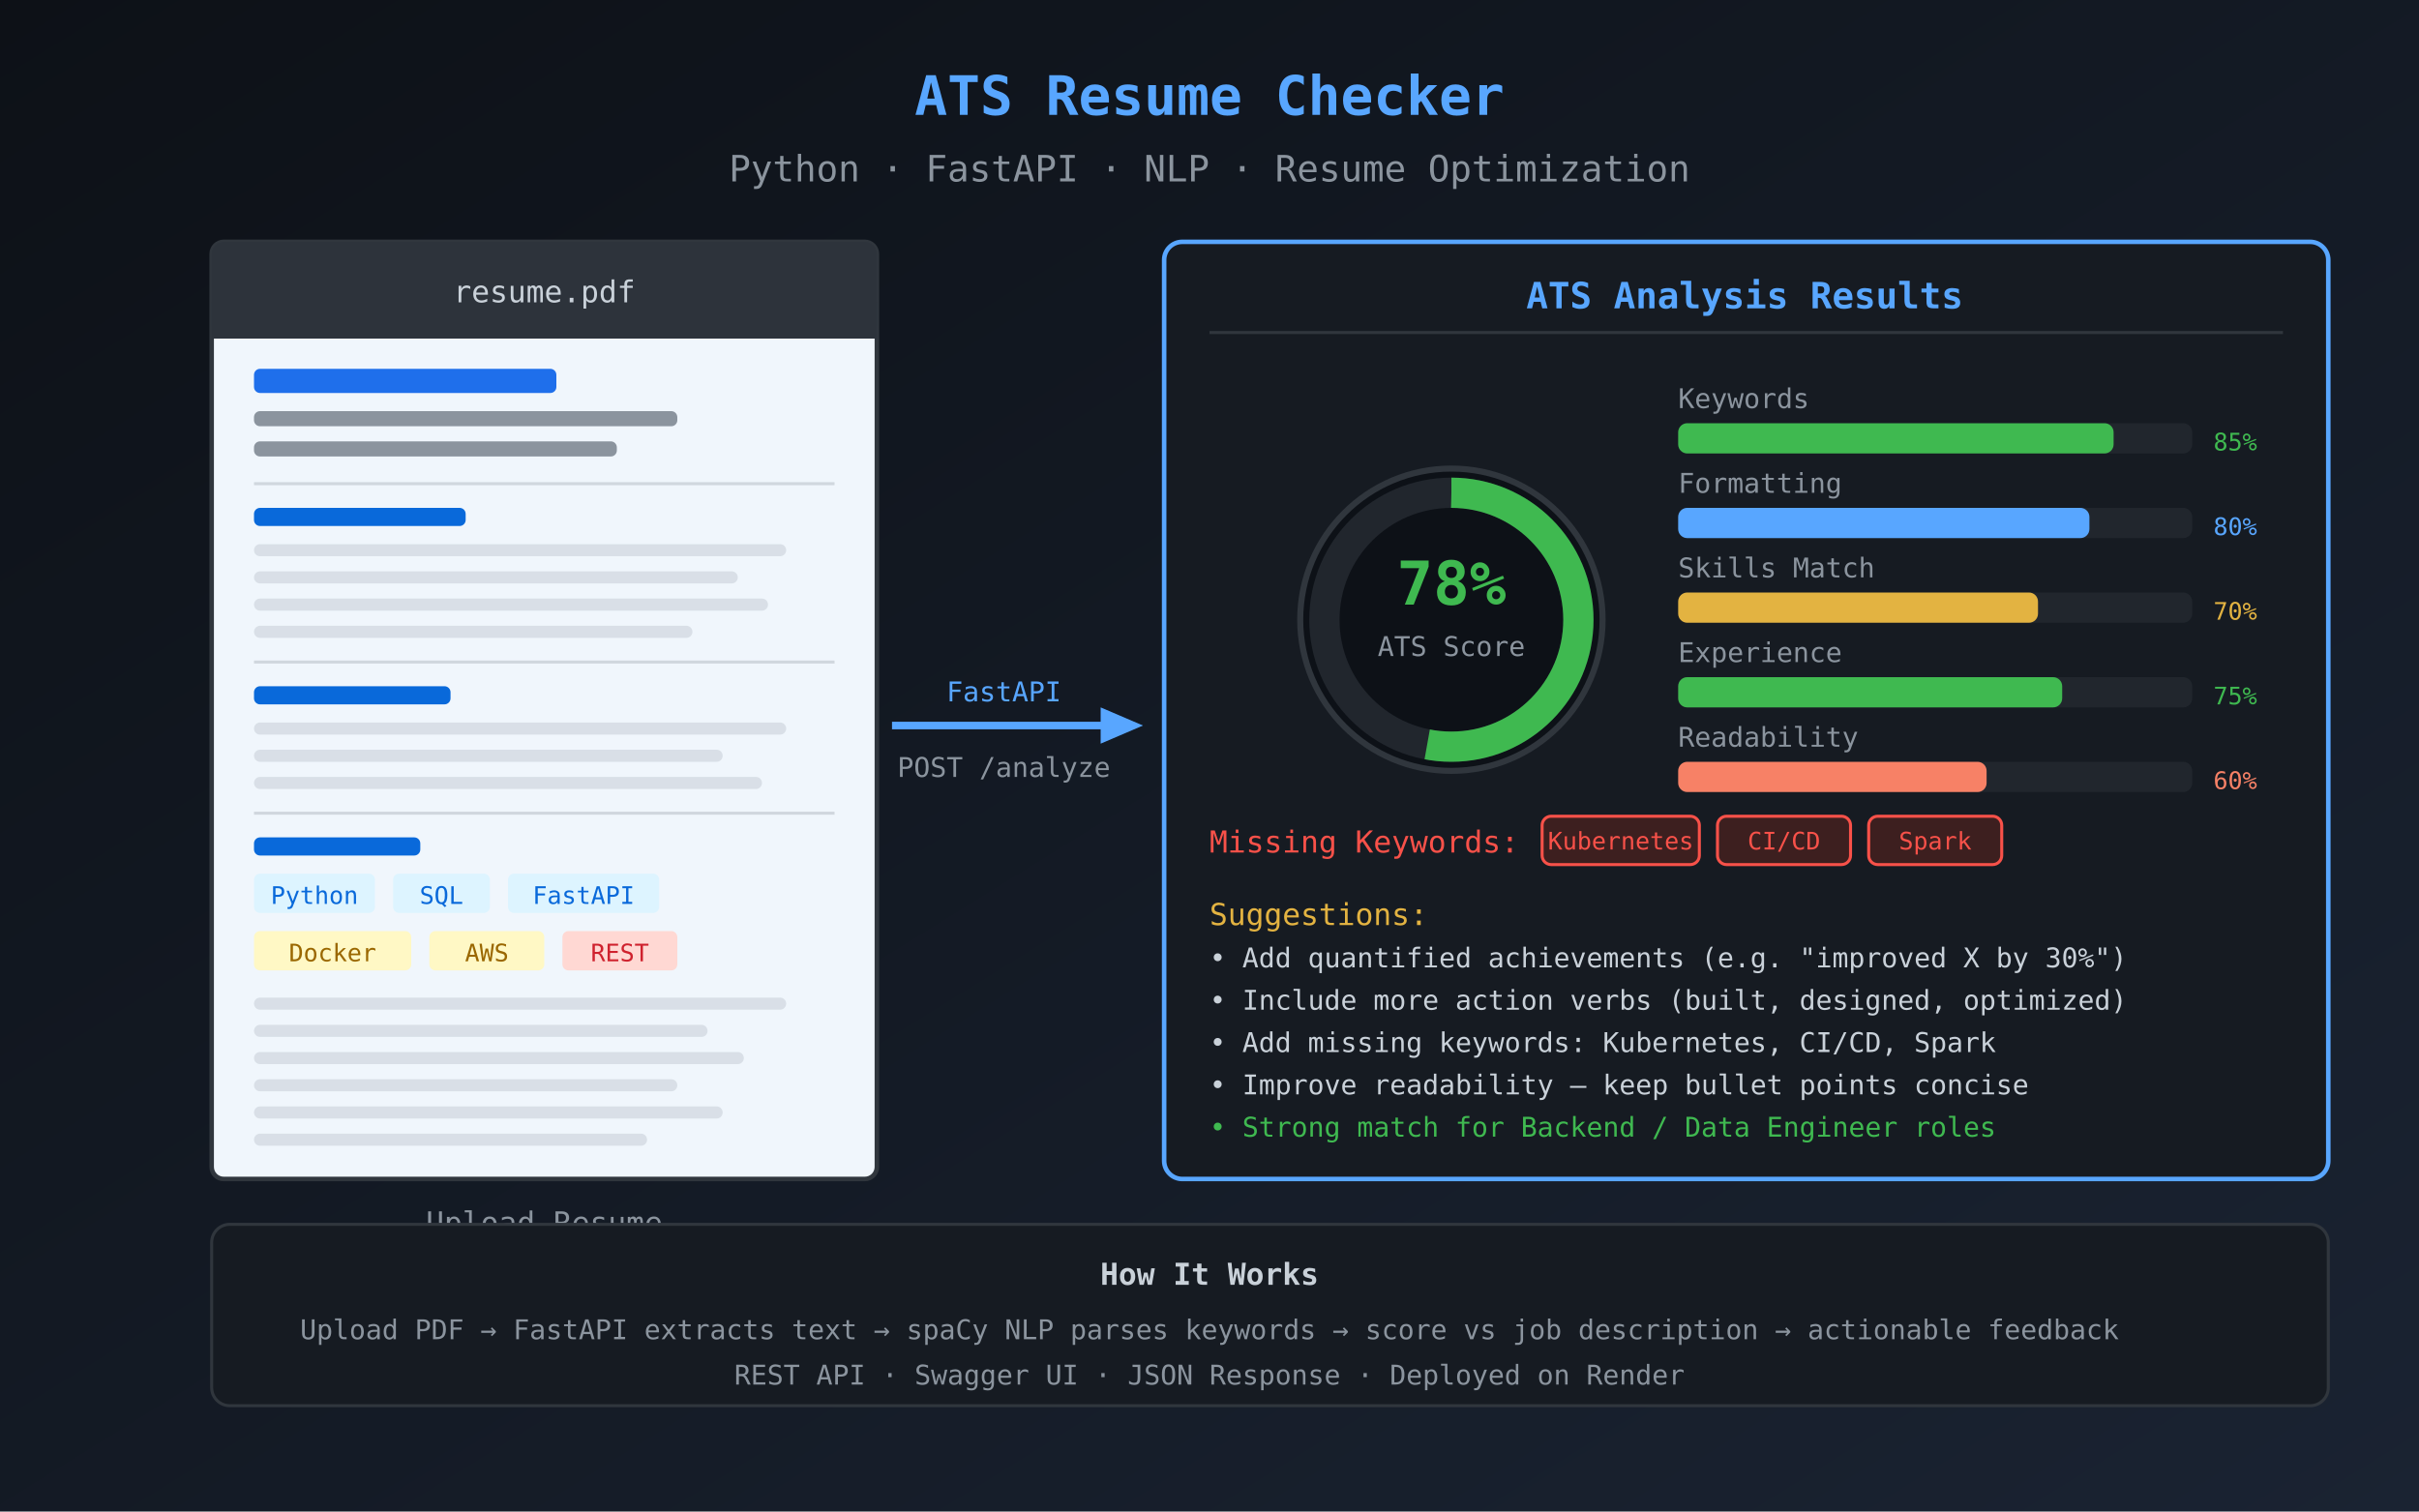
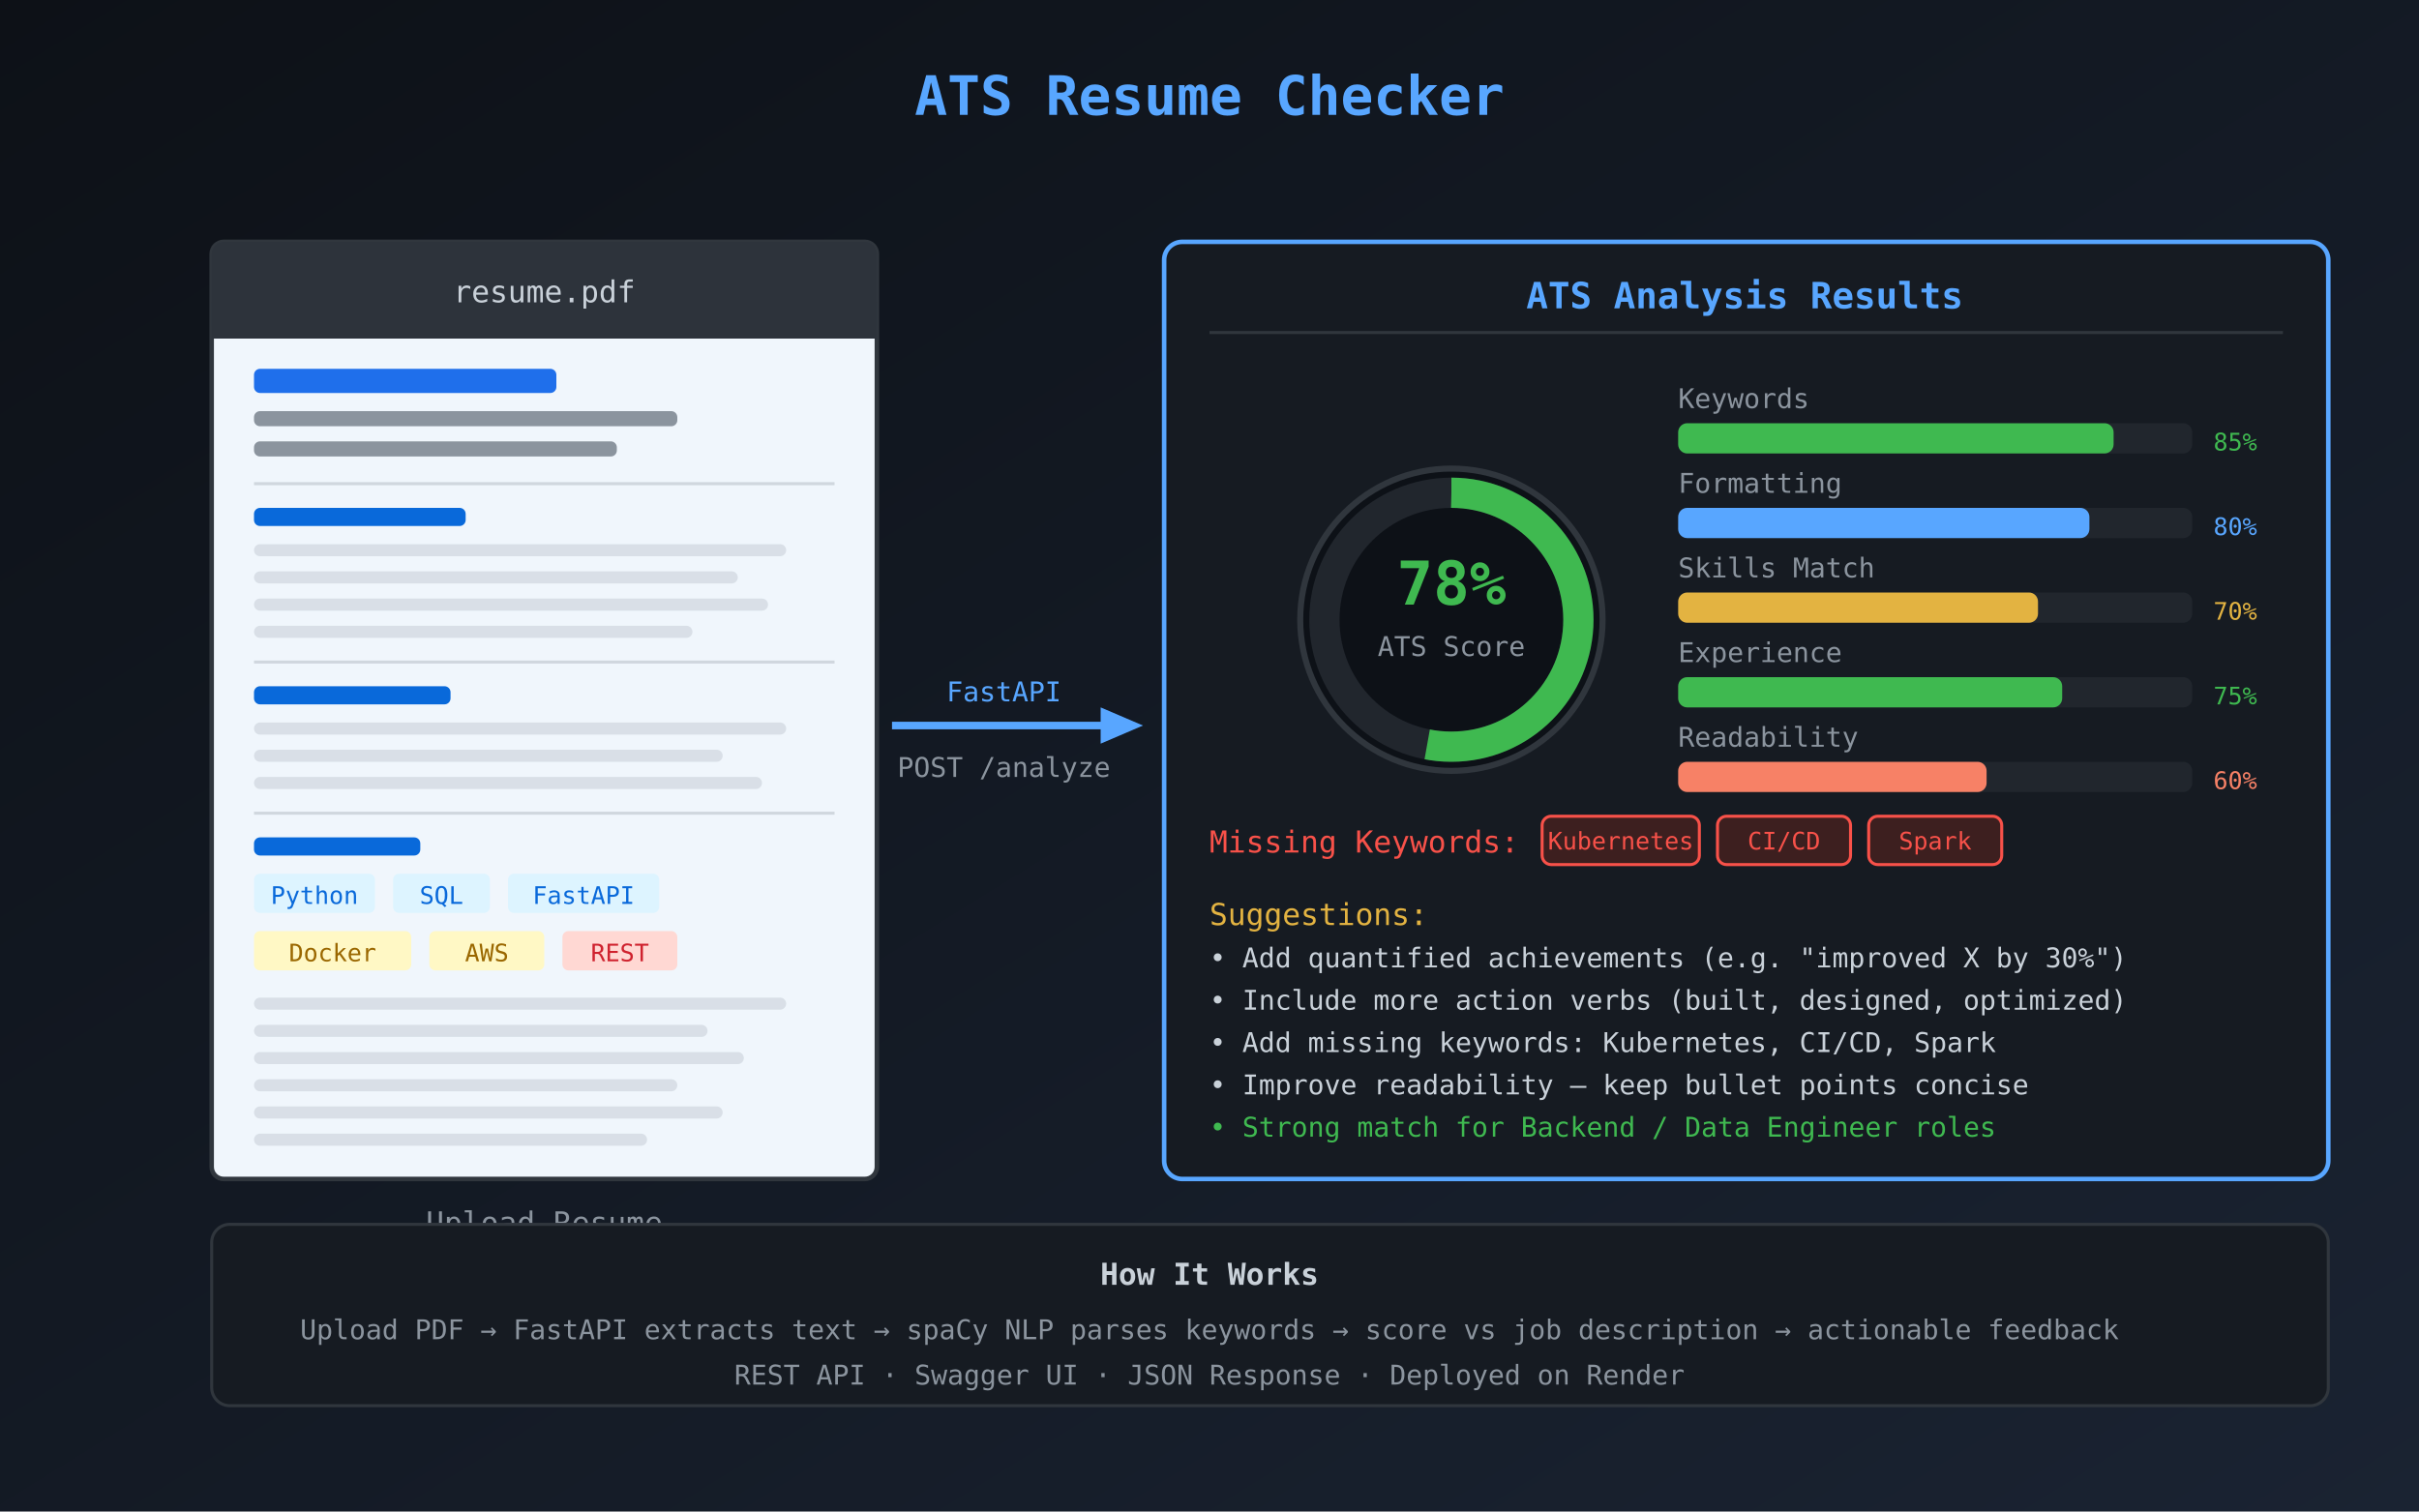
<svg xmlns="http://www.w3.org/2000/svg" viewBox="0 0 800 500" width="800" height="500">
  <defs>
    <linearGradient id="bg32" x1="0%" y1="0%" x2="100%" y2="100%">
      <stop offset="0%" style="stop-color:#0d1117" />
      <stop offset="100%" style="stop-color:#1a2332" />
    </linearGradient>
  </defs>
  <rect width="800" height="500" fill="url(#bg32)" />
  <text x="400" y="38" text-anchor="middle" font-family="monospace" font-size="18" font-weight="bold" fill="#58a6ff">ATS Resume Checker</text>
-   <text x="400" y="60" text-anchor="middle" font-family="monospace" font-size="12" fill="#8b949e">Python · FastAPI · NLP · Resume Optimization</text>
  <rect x="70" y="80" width="220" height="310" rx="4" fill="#f0f6fc" stroke="#30363d" stroke-width="1.5" />
  <rect x="70" y="80" width="220" height="32" rx="4" fill="#2d333b" />
  <rect x="70" y="100" width="220" height="12" fill="#2d333b" />
  <text x="180" y="100" text-anchor="middle" font-family="monospace" font-size="10" fill="#c9d1d9">resume.pdf</text>
  <rect x="84" y="122" width="100" height="8" rx="2" fill="#1f6feb" />
  <rect x="84" y="136" width="140" height="5" rx="2" fill="#8b949e" />
  <rect x="84" y="146" width="120" height="5" rx="2" fill="#8b949e" />
  <line x1="84" y1="160" x2="276" y2="160" stroke="#d0d7de" stroke-width="1" />
  <rect x="84" y="168" width="70" height="6" rx="2" fill="#0969da" />
  <rect x="84" y="180" width="176" height="4" rx="2" fill="#c9d1d9" opacity="0.6" />
  <rect x="84" y="189" width="160" height="4" rx="2" fill="#c9d1d9" opacity="0.6" />
  <rect x="84" y="198" width="170" height="4" rx="2" fill="#c9d1d9" opacity="0.6" />
  <rect x="84" y="207" width="145" height="4" rx="2" fill="#c9d1d9" opacity="0.6" />
  <line x1="84" y1="219" x2="276" y2="219" stroke="#d0d7de" stroke-width="1" />
  <rect x="84" y="227" width="65" height="6" rx="2" fill="#0969da" />
  <rect x="84" y="239" width="176" height="4" rx="2" fill="#c9d1d9" opacity="0.6" />
  <rect x="84" y="248" width="155" height="4" rx="2" fill="#c9d1d9" opacity="0.6" />
  <rect x="84" y="257" width="168" height="4" rx="2" fill="#c9d1d9" opacity="0.6" />
  <line x1="84" y1="269" x2="276" y2="269" stroke="#d0d7de" stroke-width="1" />
  <rect x="84" y="277" width="55" height="6" rx="2" fill="#0969da" />
  <rect x="84" y="289" width="40" height="13" rx="2" fill="#ddf4ff" />
  <text x="104" y="299" text-anchor="middle" font-family="monospace" font-size="8" fill="#0969da">Python</text>
  <rect x="130" y="289" width="32" height="13" rx="2" fill="#ddf4ff" />
  <text x="146" y="299" text-anchor="middle" font-family="monospace" font-size="8" fill="#0969da">SQL</text>
  <rect x="168" y="289" width="50" height="13" rx="2" fill="#ddf4ff" />
  <text x="193" y="299" text-anchor="middle" font-family="monospace" font-size="8" fill="#0969da">FastAPI</text>
  <rect x="84" y="308" width="52" height="13" rx="2" fill="#fff8c5" />
  <text x="110" y="318" text-anchor="middle" font-family="monospace" font-size="8" fill="#9a6700">Docker</text>
  <rect x="142" y="308" width="38" height="13" rx="2" fill="#fff8c5" />
  <text x="161" y="318" text-anchor="middle" font-family="monospace" font-size="8" fill="#9a6700">AWS</text>
  <rect x="186" y="308" width="38" height="13" rx="2" fill="#ffd8d3" />
  <text x="205" y="318" text-anchor="middle" font-family="monospace" font-size="8" fill="#cf222e">REST</text>
  <rect x="84" y="330" width="176" height="4" rx="2" fill="#c9d1d9" opacity="0.6" />
  <rect x="84" y="339" width="150" height="4" rx="2" fill="#c9d1d9" opacity="0.6" />
  <rect x="84" y="348" width="162" height="4" rx="2" fill="#c9d1d9" opacity="0.6" />
  <rect x="84" y="357" width="140" height="4" rx="2" fill="#c9d1d9" opacity="0.6" />
  <rect x="84" y="366" width="155" height="4" rx="2" fill="#c9d1d9" opacity="0.6" />
  <rect x="84" y="375" width="130" height="4" rx="2" fill="#c9d1d9" opacity="0.6" />
  <text x="180" y="408" text-anchor="middle" font-family="monospace" font-size="10" fill="#8b949e">Upload Resume</text>
  <rect x="120" y="413" width="120" height="22" rx="4" fill="#238636" stroke="#2ea043" stroke-width="1" />
  <text x="180" y="428" text-anchor="middle" font-family="monospace" font-size="10" fill="#ffffff">Analyze →</text>
  <line x1="295" y1="240" x2="370" y2="240" stroke="#58a6ff" stroke-width="2.5" />
  <polygon points="364,234 378,240 364,246" fill="#58a6ff" />
  <text x="332" y="232" text-anchor="middle" font-family="monospace" font-size="9" fill="#58a6ff">FastAPI</text>
  <text x="332" y="257" text-anchor="middle" font-family="monospace" font-size="9" fill="#8b949e">POST /analyze</text>
  <rect x="385" y="80" width="385" height="310" rx="6" fill="#161b22" stroke="#58a6ff" stroke-width="1.5" />
  <text x="577" y="102" text-anchor="middle" font-family="monospace" font-size="12" font-weight="bold" fill="#58a6ff">ATS Analysis Results</text>
  <line x1="400" y1="110" x2="755" y2="110" stroke="#30363d" stroke-width="1" />
  <circle cx="480" cy="205" r="50" fill="#0d1117" stroke="#30363d" stroke-width="2" />
  <circle cx="480" cy="205" r="42" fill="none" stroke="#21262d" stroke-width="10" />
  <circle cx="480" cy="205" r="42" fill="none" stroke="#3fb950" stroke-width="10" stroke-dasharray="206 265" stroke-dashoffset="66" transform="rotate(-90 480 205)" />
  <text x="480" y="200" text-anchor="middle" font-family="monospace" font-size="20" font-weight="bold" fill="#3fb950">78%</text>
  <text x="480" y="217" text-anchor="middle" font-family="monospace" font-size="9" fill="#8b949e">ATS Score</text>
  <text x="555" y="135" font-family="monospace" font-size="9" fill="#8b949e">Keywords</text>
  <rect x="555" y="140" width="170" height="10" rx="3" fill="#21262d" />
  <rect x="555" y="140" width="144" height="10" rx="3" fill="#3fb950" />
  <text x="732" y="149" font-family="monospace" font-size="8" fill="#3fb950">85%</text>
  <text x="555" y="163" font-family="monospace" font-size="9" fill="#8b949e">Formatting</text>
  <rect x="555" y="168" width="170" height="10" rx="3" fill="#21262d" />
  <rect x="555" y="168" width="136" height="10" rx="3" fill="#58a6ff" />
  <text x="732" y="177" font-family="monospace" font-size="8" fill="#58a6ff">80%</text>
  <text x="555" y="191" font-family="monospace" font-size="9" fill="#8b949e">Skills Match</text>
  <rect x="555" y="196" width="170" height="10" rx="3" fill="#21262d" />
  <rect x="555" y="196" width="119" height="10" rx="3" fill="#e3b341" />
  <text x="732" y="205" font-family="monospace" font-size="8" fill="#e3b341">70%</text>
  <text x="555" y="219" font-family="monospace" font-size="9" fill="#8b949e">Experience</text>
  <rect x="555" y="224" width="170" height="10" rx="3" fill="#21262d" />
  <rect x="555" y="224" width="127" height="10" rx="3" fill="#3fb950" />
  <text x="732" y="233" font-family="monospace" font-size="8" fill="#3fb950">75%</text>
  <text x="555" y="247" font-family="monospace" font-size="9" fill="#8b949e">Readability</text>
  <rect x="555" y="252" width="170" height="10" rx="3" fill="#21262d" />
  <rect x="555" y="252" width="102" height="10" rx="3" fill="#f78166" />
  <text x="732" y="261" font-family="monospace" font-size="8" fill="#f78166">60%</text>
  <text x="400" y="282" font-family="monospace" font-size="10" fill="#f85149">Missing Keywords:</text>
  <rect x="510" y="270" width="52" height="16" rx="3" fill="#3d1f1f" stroke="#f85149" stroke-width="1" />
  <text x="536" y="281" text-anchor="middle" font-family="monospace" font-size="8" fill="#f85149">Kubernetes</text>
  <rect x="568" y="270" width="44" height="16" rx="3" fill="#3d1f1f" stroke="#f85149" stroke-width="1" />
  <text x="590" y="281" text-anchor="middle" font-family="monospace" font-size="8" fill="#f85149">CI/CD</text>
  <rect x="618" y="270" width="44" height="16" rx="3" fill="#3d1f1f" stroke="#f85149" stroke-width="1" />
  <text x="640" y="281" text-anchor="middle" font-family="monospace" font-size="8" fill="#f85149">Spark</text>
  <text x="400" y="306" font-family="monospace" font-size="10" fill="#e3b341">Suggestions:</text>
  <text x="400" y="320" font-family="monospace" font-size="9" fill="#c9d1d9">• Add quantified achievements (e.g. "improved X by 30%")</text>
  <text x="400" y="334" font-family="monospace" font-size="9" fill="#c9d1d9">• Include more action verbs (built, designed, optimized)</text>
  <text x="400" y="348" font-family="monospace" font-size="9" fill="#c9d1d9">• Add missing keywords: Kubernetes, CI/CD, Spark</text>
  <text x="400" y="362" font-family="monospace" font-size="9" fill="#c9d1d9">• Improve readability — keep bullet points concise</text>
  <text x="400" y="376" font-family="monospace" font-size="9" fill="#3fb950">• Strong match for Backend / Data Engineer roles</text>
  <rect x="70" y="405" width="700" height="60" rx="6" fill="#161b22" stroke="#30363d" stroke-width="1" />
  <text x="400" y="425" text-anchor="middle" font-family="monospace" font-size="10" font-weight="bold" fill="#c9d1d9">How It Works</text>
  <text x="400" y="443" text-anchor="middle" font-family="monospace" font-size="9" fill="#8b949e">Upload PDF → FastAPI extracts text → spaCy NLP parses keywords → score vs job description → actionable feedback</text>
  <text x="400" y="458" text-anchor="middle" font-family="monospace" font-size="9" fill="#8b949e">REST API · Swagger UI · JSON Response · Deployed on Render</text>
</svg>
